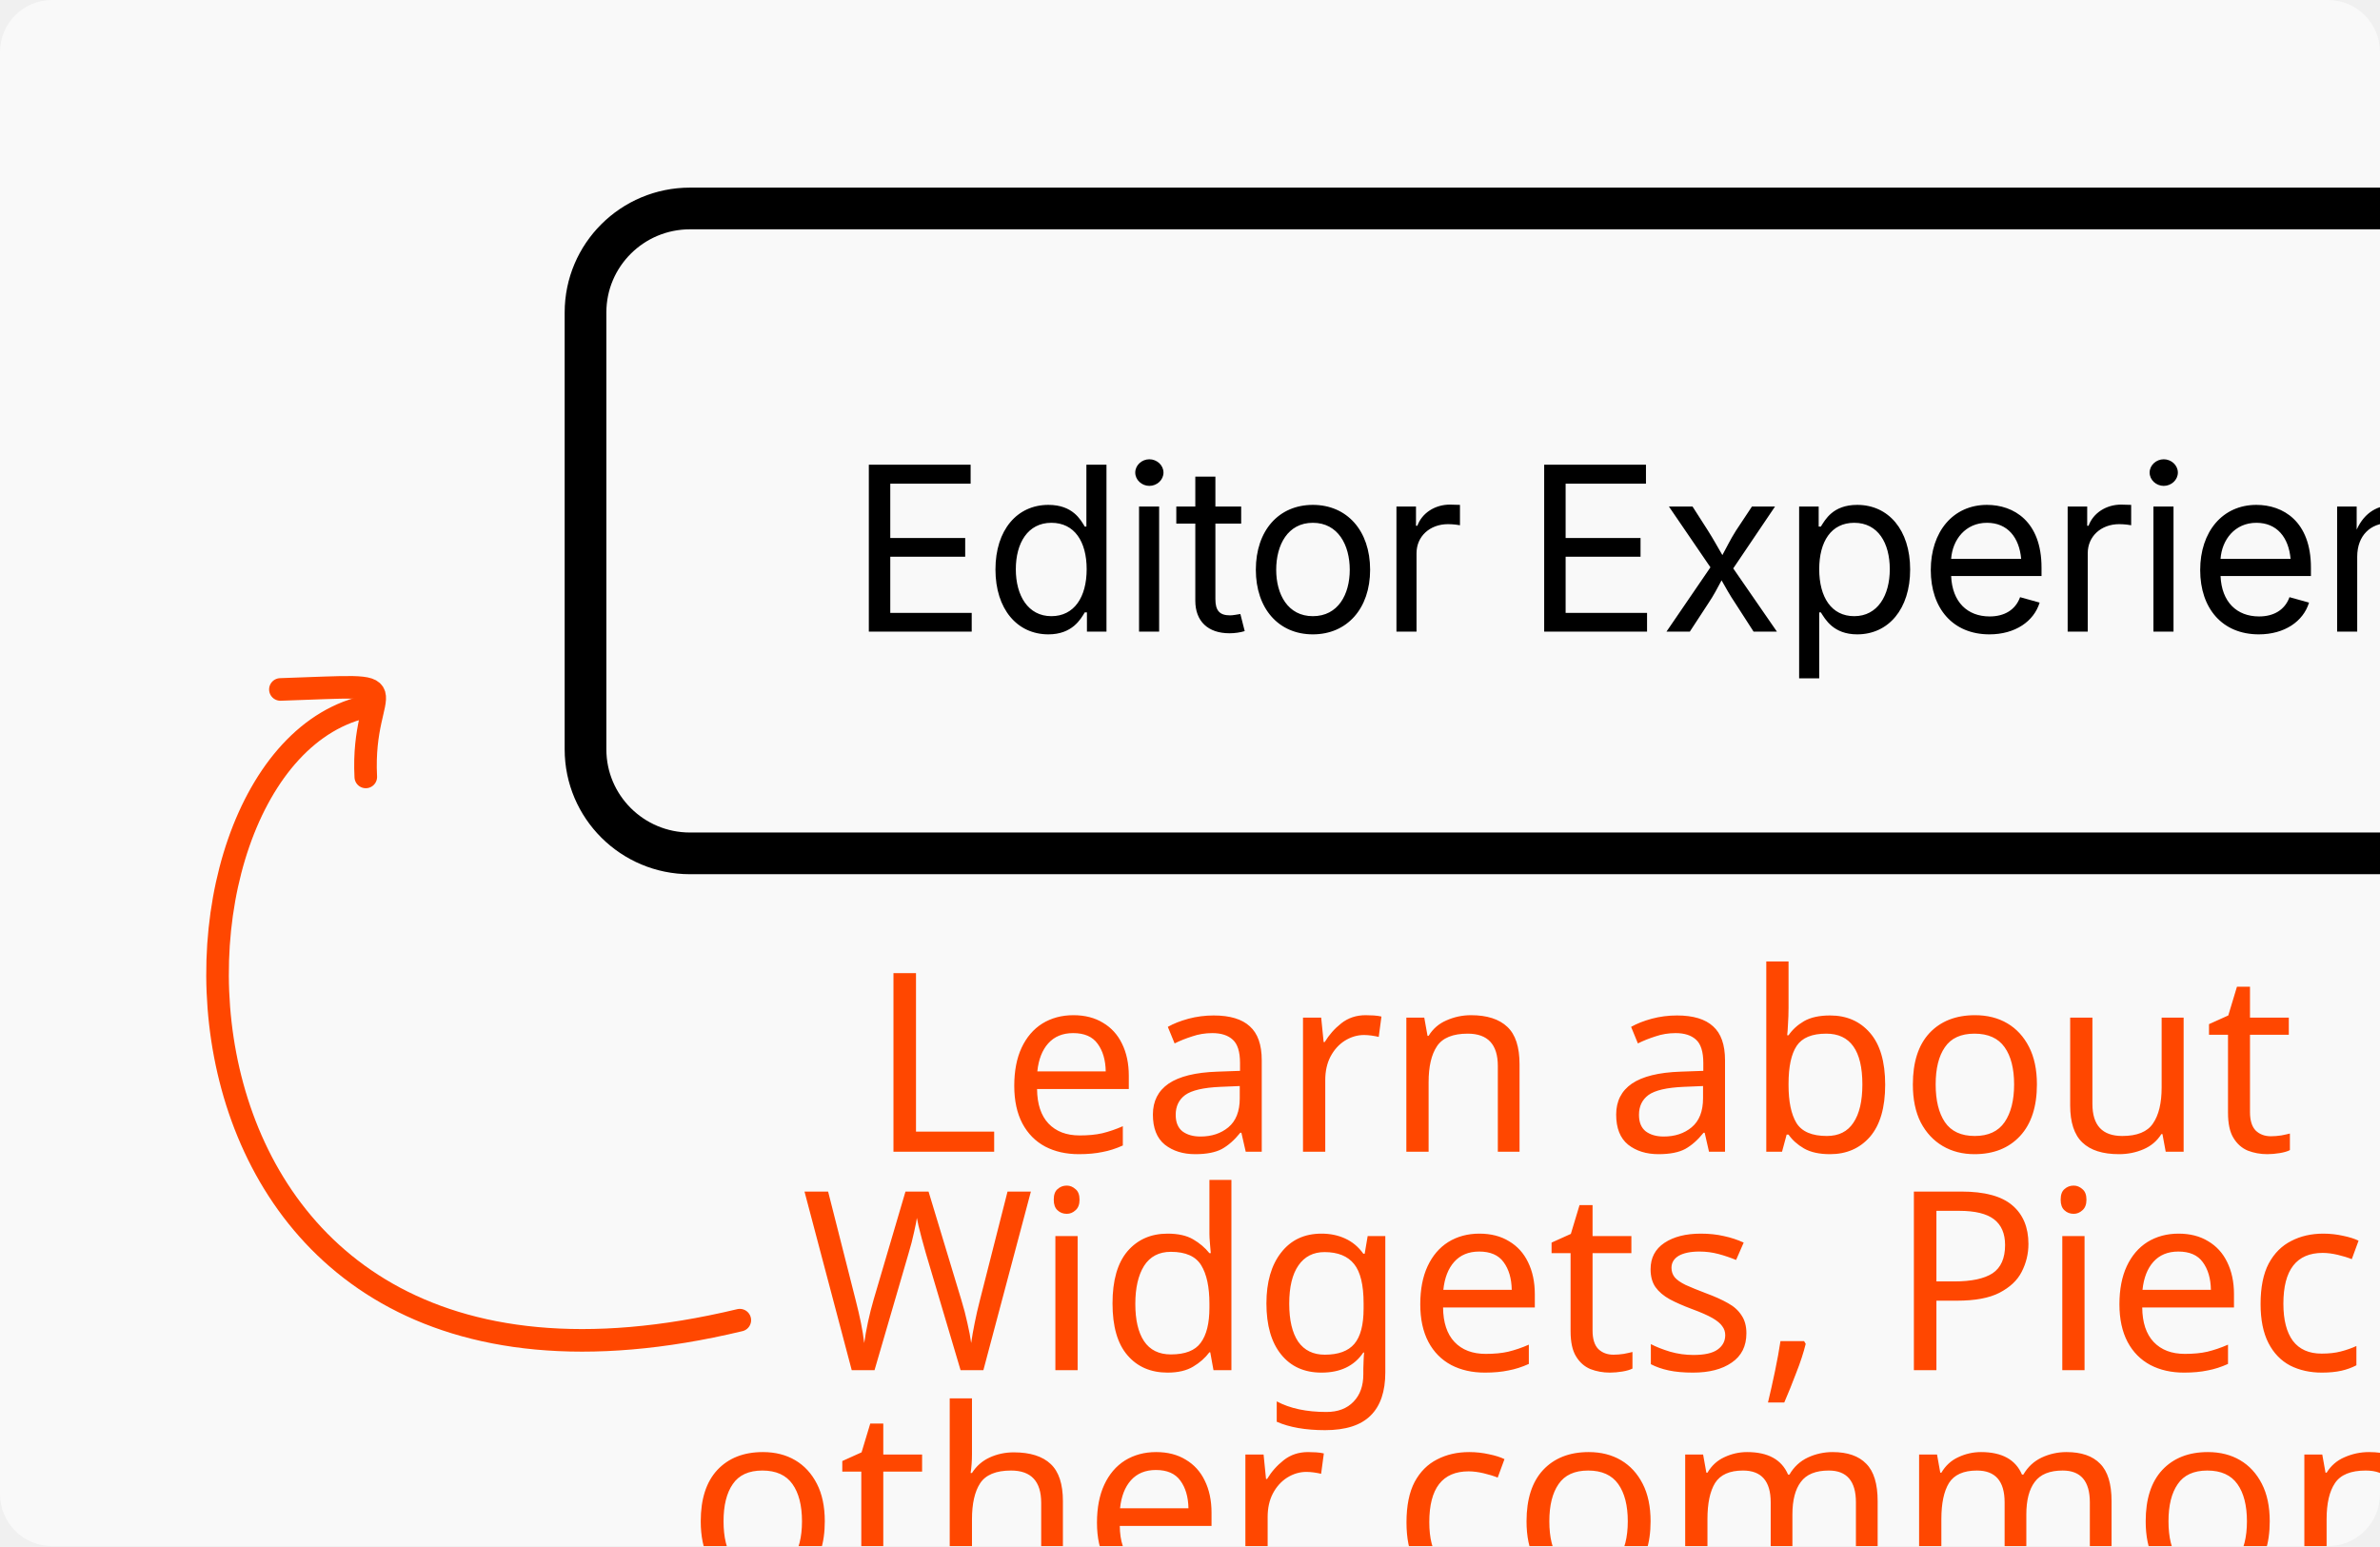
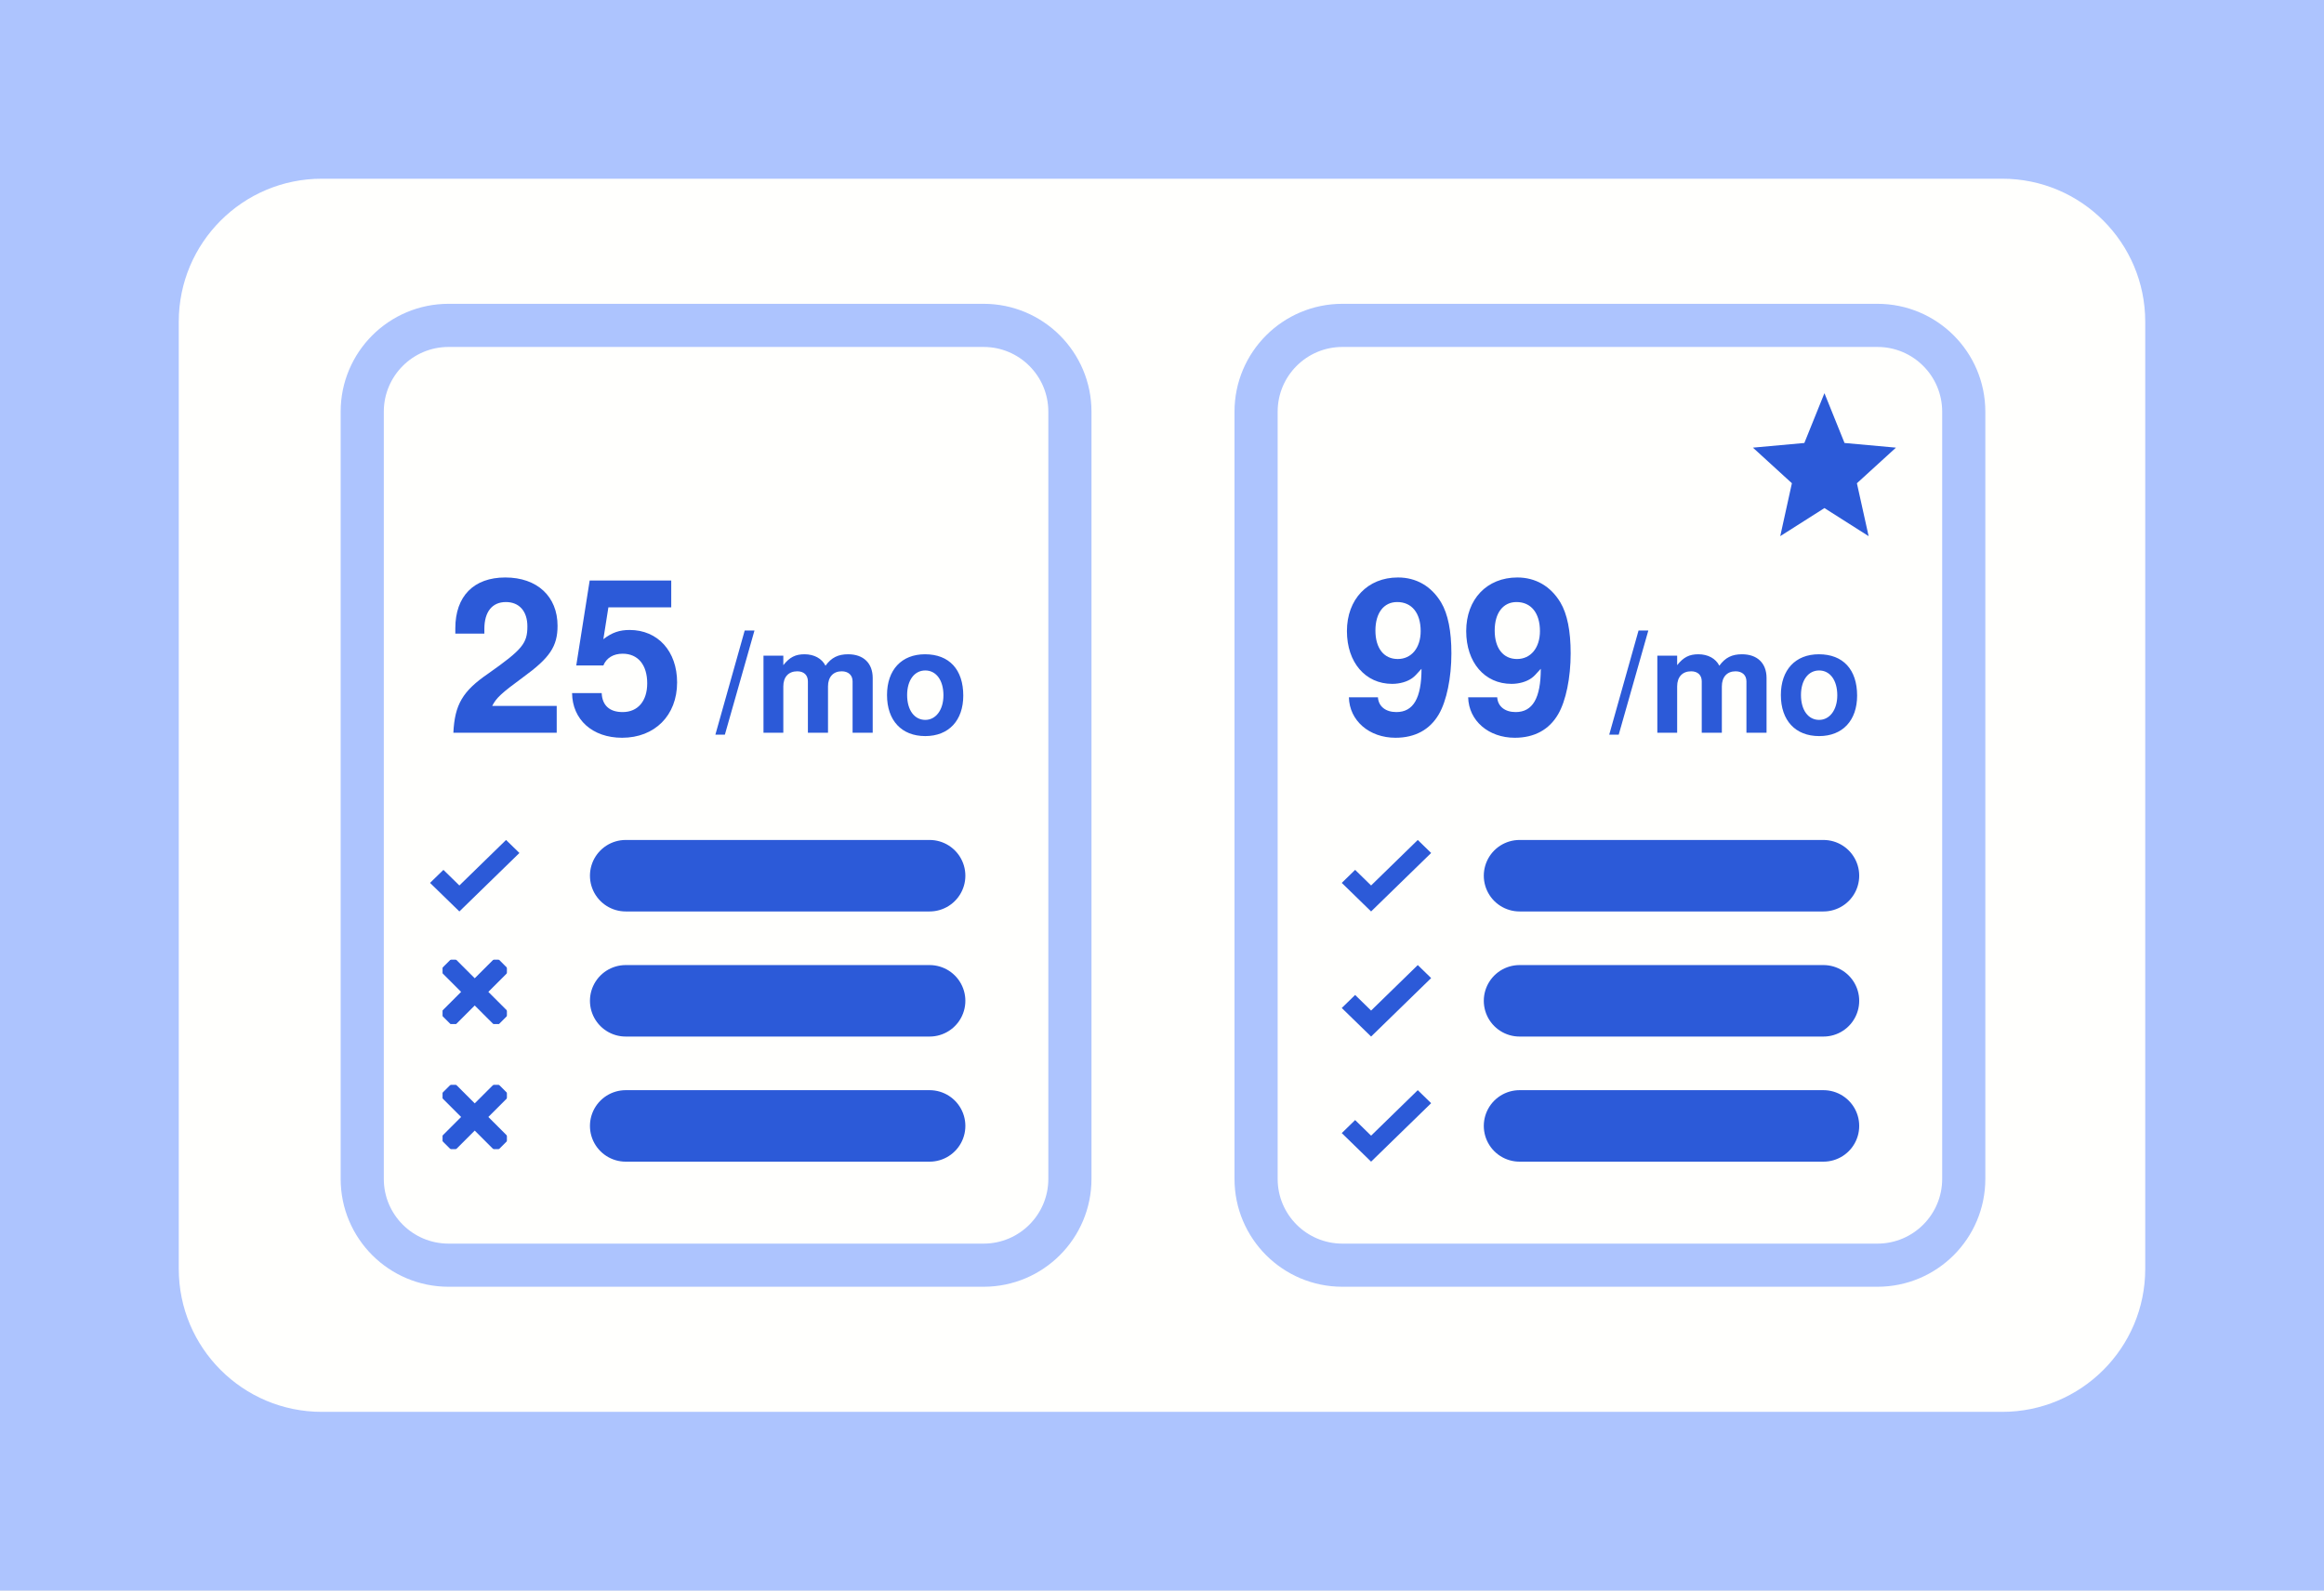
- <svg xmlns="http://www.w3.org/2000/svg" xmlns:xlink="http://www.w3.org/1999/xlink" width="137px" height="89px" viewBox="0 0 137 89" version="1.1">
+ <svg xmlns="http://www.w3.org/2000/svg" xmlns:xlink="http://www.w3.org/1999/xlink" width="130px" height="89px" viewBox="0 0 130 89" version="1.1">
  <defs>
-     <rect id="path-1" x="0" y="0" width="137" height="89" rx="3" />
+     <path d="M0,0 L130,0 L130,89 L0,89 L0,0 Z" id="path-1" />
+     <rect id="path-2" x="-3.55271368e-15" y="0" width="42" height="55" rx="4.828" />
+     <rect id="path-4" x="-3.55271368e-15" y="0" width="42" height="55" rx="4.828" />
  </defs>
-   <g id="Widget-Preview" stroke="none" stroke-width="1" fill="none" fill-rule="evenodd">
-     <g id="Group-Copy" transform="translate(-181, -1171)">
-       <g id="Group-6" transform="translate(30, 462)">
-         <g id="Group-8" transform="translate(0, 512)">
-           <g id="Group-5-Copy-9" transform="translate(150, 197)">
-             <g id="Bitmap" transform="translate(1, 0)">
-               <mask id="mask-2" fill="white">
-                 <use xlink:href="#path-1" />
-               </mask>
-               <use id="Mask" fill="#F9F9F9" fill-rule="nonzero" xlink:href="#path-1" />
-               <g id="Group-15" mask="url(#mask-2)">
-                 <g transform="translate(9.743019, 12)">
-                   <path d="M29.974,0 L153.244,0 C156.565,0 159.257,2.681 159.257,5.987 L159.257,31.134 C159.257,34.441 156.565,37.122 153.244,37.122 L29.974,37.122 C26.653,37.122 23.961,34.441 23.961,31.134 L23.961,5.987 C23.961,2.681 26.653,0 29.974,0" id="Shape" stroke="#000000" stroke-width="2.4" fill="none" fill-rule="nonzero" />
-                   <text id="Editor-Experience" stroke="none" fill="#000000" fill-rule="nonzero" font-family="Inter-Medium, Inter" font-size="13.2" font-weight="400" letter-spacing="-0.162">
-                     <tspan x="39.113" y="24.359">Editor Experience</tspan>
-                   </text>
-                   <text id="Learn-about-Pages," stroke="none" fill="none" fill-rule="nonzero" font-family="NanumPen, Nanum Pen" font-size="14.4" font-weight="normal">
-                     <tspan x="40.298" y="54.296" fill="#FF4700">Learn about Pages,</tspan>
-                   </text>
-                   <text id="Widgets,-Pieces-and" stroke="none" fill="none" fill-rule="nonzero" font-family="NanumPen, Nanum Pen" font-size="14.4" font-weight="normal">
-                     <tspan x="36.394" y="66.87" fill="#FF4700">Widgets, Pieces and</tspan>
-                   </text>
-                   <text id="other-common-building" stroke="none" fill="none" fill-rule="nonzero" font-family="NanumPen, Nanum Pen" font-size="14.4" font-weight="normal">
-                     <tspan x="29.798" y="79.443" fill="#FF4700">other common building</tspan>
-                   </text>
-                   <path d="M28.324,64.545 C41.605,59.925 36.34,19.101 2.257,32.508" id="Path" stroke="#FF4700" stroke-width="1.3" fill="none" stroke-linecap="round" stroke-linejoin="bevel" transform="translate(18.65077, 47.18109) rotate(-172) translate(-18.65077, -47.18109) " />
-                   <path d="M10.233,26.609 C12.463,34.452 11.947,30.95 6.536,32.596" id="Path" stroke="#FF4700" stroke-width="1.3" fill="none" stroke-linecap="round" stroke-linejoin="bevel" transform="translate(9.004917, 29.60234) rotate(-76) translate(-9.004917, -29.60234) " />
-                 </g>
-               </g>
+   <g id="Price-Cards" stroke="none" fill="none" xlink:href="#path-1" fill-rule="evenodd">
+     <use fill="#ADC4FE" xlink:href="#path-1" />
+     <g id="Group" stroke-width="1" transform="translate(10, 4)">
+       <rect id="Mask" fill="#FFFFFD" x="0" y="6" width="110" height="69" rx="8" />
+       <g transform="translate(9.0555, 13)" id="Group-Copy">
+         <g id="Rectangle">
+           <mask id="mask-3" fill="white">
+             <use xlink:href="#path-2" />
+           </mask>
+           <rect stroke="#ADC4FE" stroke-width="2.414" x="1.207" y="1.207" width="39.586" height="52.586" rx="4.828" />
+           <g id="close" mask="url(#mask-3)" fill="#2C5AD8" fill-rule="nonzero" stroke="#2B5AD8" stroke-width="0.65">
+             <g transform="translate(6, 36)" id="Path">
+               <polygon points="3 1.302 2.698 1 1.5 2.198 0.302 1 0 1.302 1.198 2.5 0 3.698 0.302 4 1.5 2.802 2.698 4 3 3.698 1.802 2.5" />
+             </g>
+           </g>
+           <g id="close-copy" mask="url(#mask-3)" fill="#2C5AD8" fill-rule="nonzero" stroke="#2B5AD8" stroke-width="0.65">
+             <g transform="translate(6, 43)" id="Path">
+               <polygon points="3 1.302 2.698 1 1.5 2.198 0.302 1 0 1.302 1.198 2.5 0 3.698 0.302 4 1.5 2.802 2.698 4 3 3.698 1.802 2.5" />
+             </g>
+           </g>
+           <g id="check-bold" mask="url(#mask-3)" fill="#2C5AD8" fill-rule="nonzero">
+             <g transform="translate(5, 29)" id="Path">
+               <polygon points="1.641 5 0 3.402 0.748 2.673 1.641 3.546 4.252 1 5 1.728" />
            </g>
          </g>
        </g>
+         <line x1="15.945" y1="32" x2="32.945" y2="32" id="Line-Copy-10" stroke="#2C5AD8" stroke-width="4" stroke-linecap="round" />
+         <text id="25" font-family="Helvetica-Bold, Helvetica" font-size="12" font-weight="bold" fill="#2C5AD8">
+           <tspan x="5.945" y="24">25</tspan>
+         </text>
+         <text id="/mo" font-family="Helvetica-Bold, Helvetica" font-size="8" font-weight="bold" fill="#2C5AD8">
+           <tspan x="20.945" y="24">/mo</tspan>
+         </text>
+         <line x1="15.945" y1="39" x2="32.945" y2="39" id="Line-Copy-11" stroke="#2C5AD8" stroke-width="4" stroke-linecap="round" />
+         <line x1="15.945" y1="46" x2="32.945" y2="46" id="Line-Copy-12" stroke="#2C5AD8" stroke-width="4" stroke-linecap="round" />
+       </g>
+       <g id="Group-Copy" transform="translate(59.0555, 13)">
+         <g id="Rectangle">
+           <mask id="mask-5" fill="white">
+             <use xlink:href="#path-4" />
+           </mask>
+           <rect stroke="#ADC4FE" stroke-width="2.414" x="1.207" y="1.207" width="39.586" height="52.586" rx="4.828" />
+           <g id="star" mask="url(#mask-5)" fill="#2C5AD8" fill-rule="nonzero">
+             <g transform="translate(8, 8)" id="Path">
+               <polygon points="25 3.429 27.472 5 26.816 2.04 29 0.048 26.124 -0.213 25 -3 23.876 -0.213 21 0.048 23.18 2.04 22.528 5" />
+             </g>
+           </g>
+           <g id="check-bold" mask="url(#mask-5)" fill="#2C5AD8" fill-rule="nonzero">
+             <g transform="translate(5, 29)">
+               <polygon id="Path" points="2.641 5 1 3.402 1.748 2.673 2.641 3.546 5.252 1 6 1.728" />
+               <polygon id="Path-Copy" points="2.641 12 1 10.402 1.748 9.673 2.641 10.546 5.252 8 6 8.728" />
+               <polygon id="Path-Copy-2" points="2.641 19 1 17.402 1.748 16.673 2.641 17.546 5.252 15 6 15.728" />
+             </g>
+           </g>
+         </g>
+         <line x1="15.945" y1="32" x2="32.945" y2="32" id="Line-Copy-10" stroke="#2C5AD8" stroke-width="4" stroke-linecap="round" />
+         <text id="99" font-family="Helvetica-Bold, Helvetica" font-size="12" font-weight="bold" fill="#2C5AD8">
+           <tspan x="5.945" y="24">99</tspan>
+         </text>
+         <text id="/mo" font-family="Helvetica-Bold, Helvetica" font-size="8" font-weight="bold" fill="#2C5AD8">
+           <tspan x="20.945" y="24">/mo</tspan>
+         </text>
+         <line x1="15.945" y1="39" x2="32.945" y2="39" id="Line-Copy-11" stroke="#2C5AD8" stroke-width="4" stroke-linecap="round" />
+         <line x1="15.945" y1="46" x2="32.945" y2="46" id="Line-Copy-12" stroke="#2C5AD8" stroke-width="4" stroke-linecap="round" />
      </g>
    </g>
  </g>
</svg>
